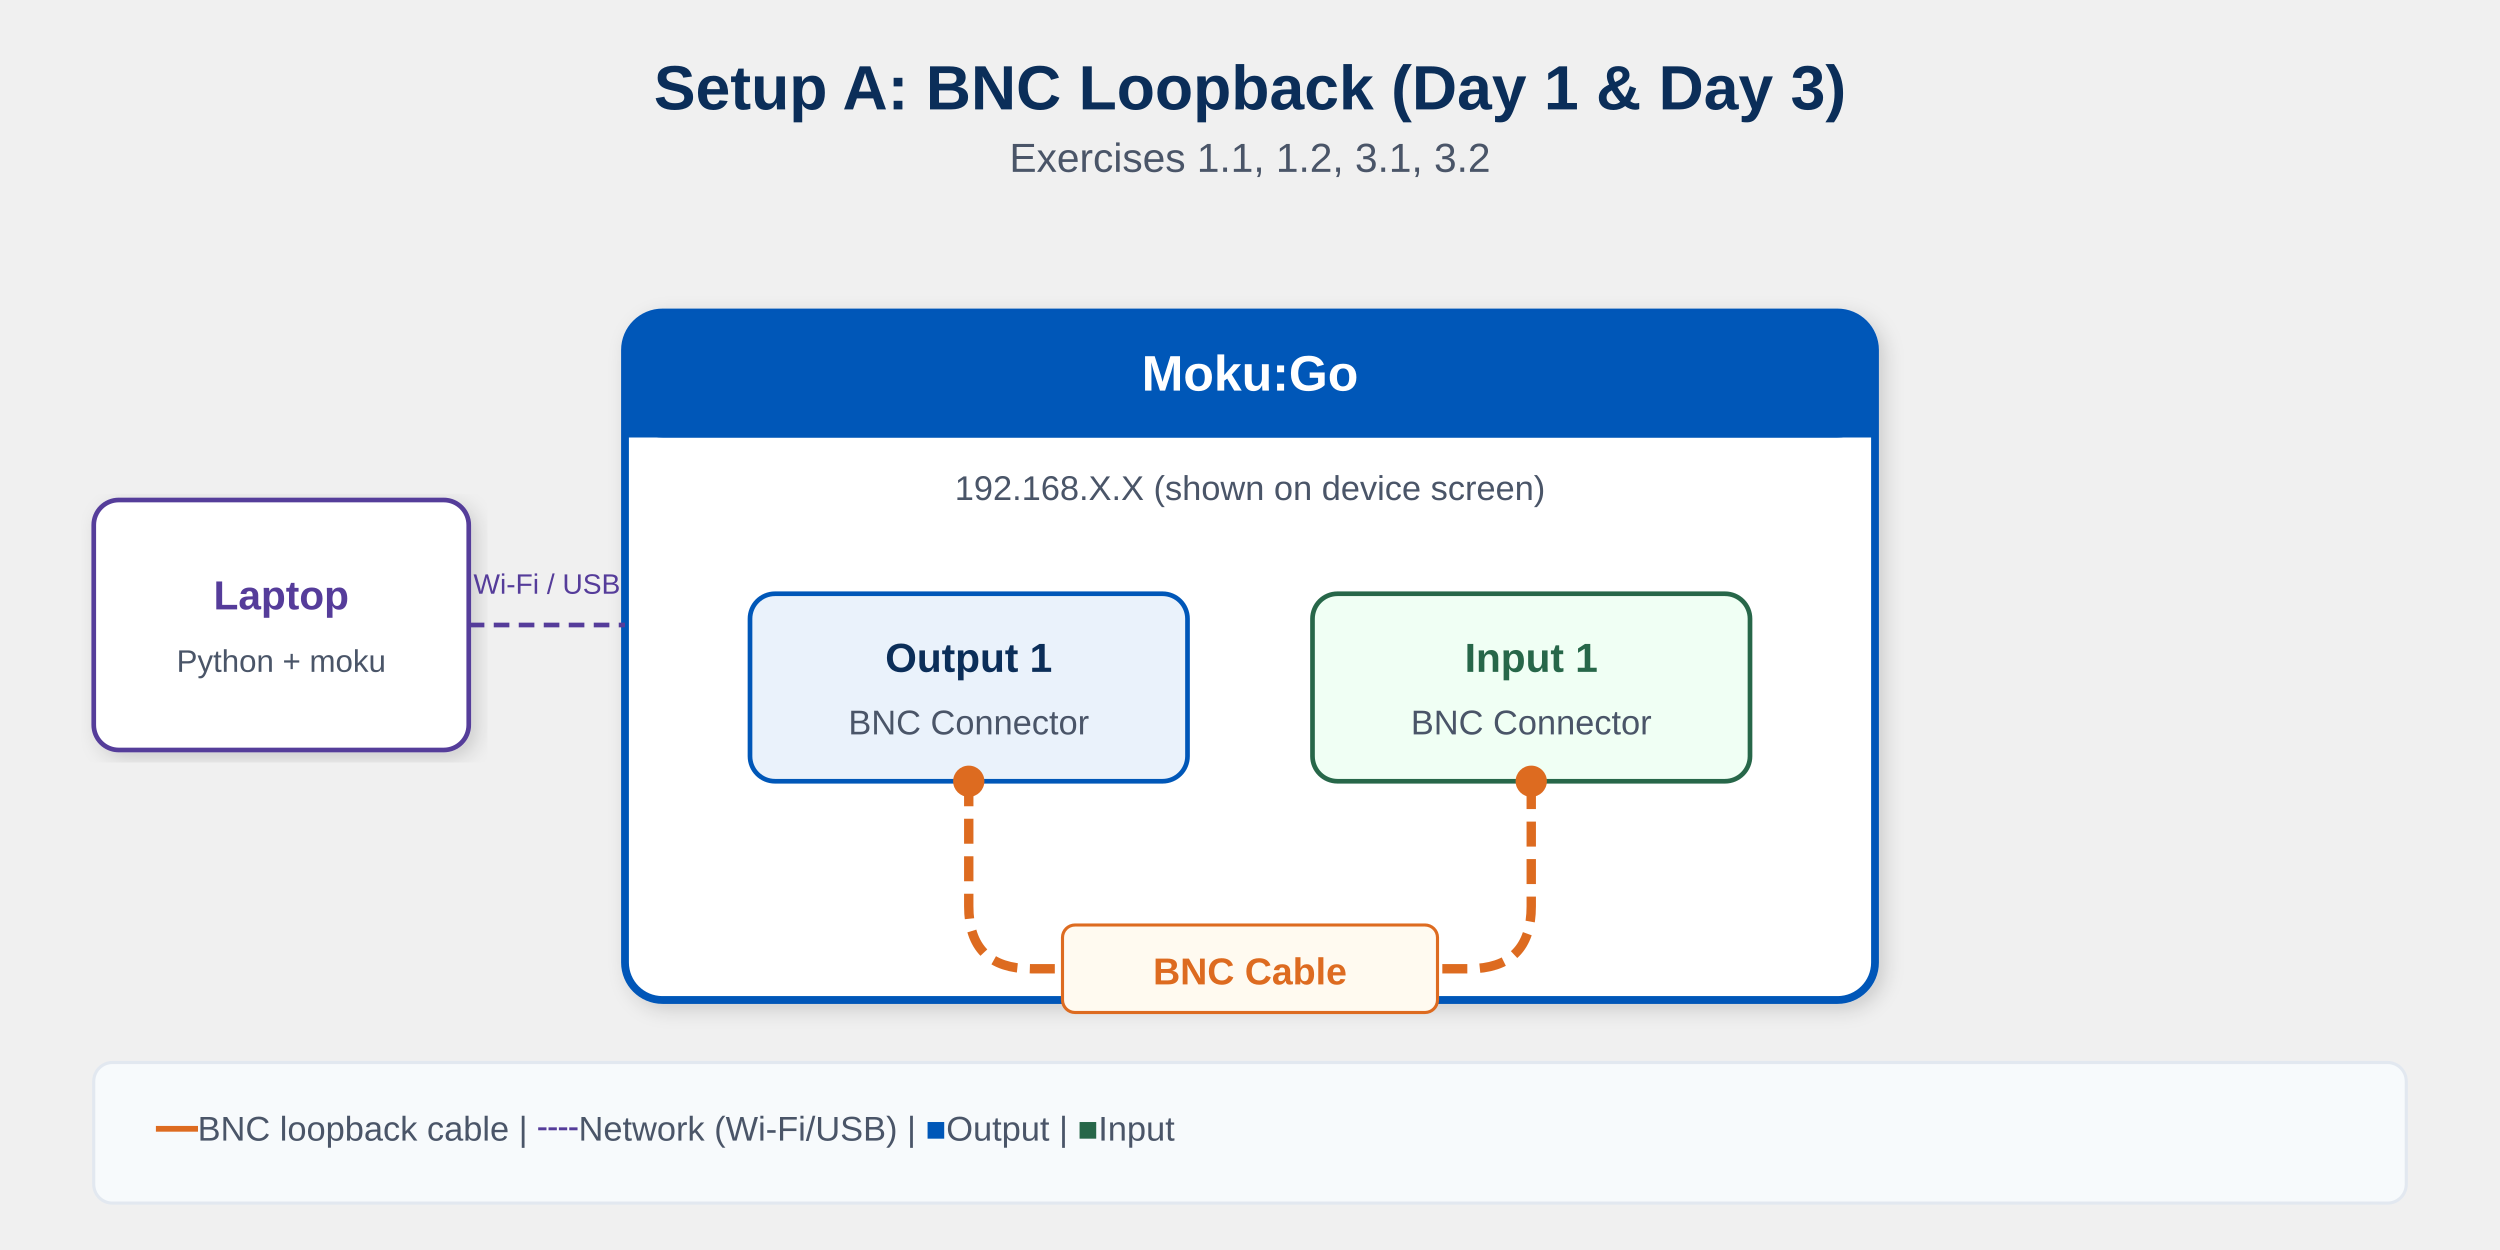
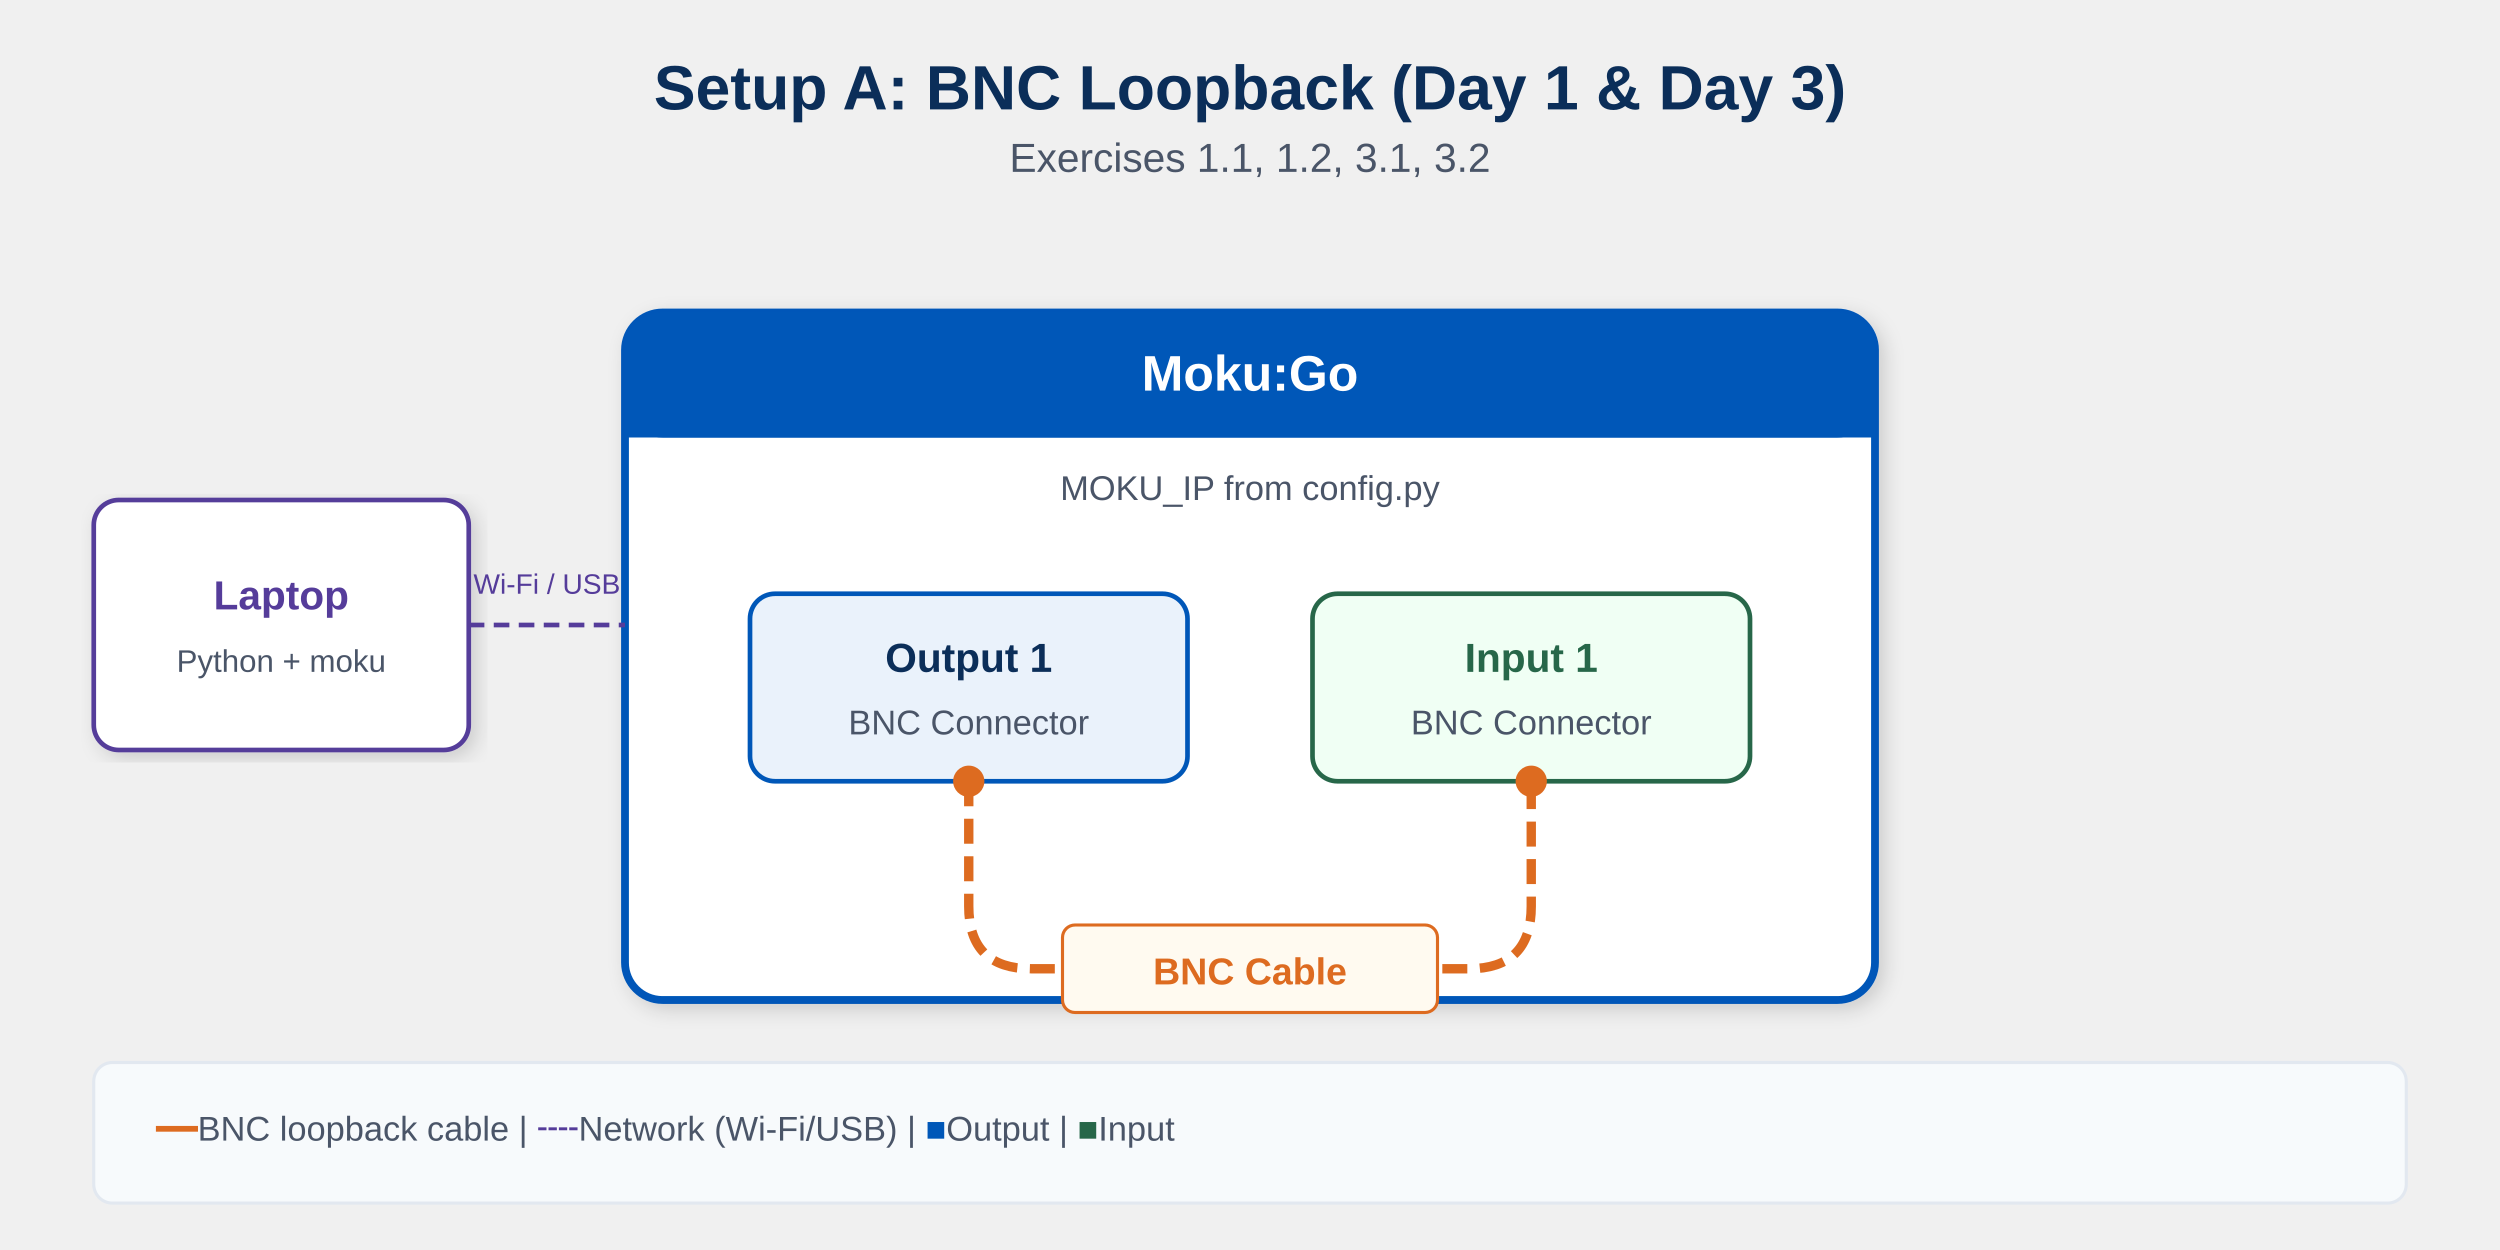
<svg xmlns="http://www.w3.org/2000/svg" viewBox="0 0 800 400" font-family="Arial, sans-serif">
  <defs>
    <marker id="arrow" markerWidth="10" markerHeight="7" refX="10" refY="3.5" orient="auto">
      <polygon points="0 0, 10 3.5, 0 7" fill="#0057B8" />
    </marker>
    <filter id="shadow" x="-5%" y="-5%" width="110%" height="110%">
      <feDropShadow dx="2" dy="2" stdDeviation="3" flood-opacity="0.15" />
    </filter>
  </defs>
  <text x="400" y="35" text-anchor="middle" font-size="20" font-weight="bold" fill="#0B2E59">Setup A: BNC Loopback (Day 1 &amp; Day 3)</text>
  <text x="400" y="55" text-anchor="middle" font-size="13" fill="#4A5568">Exercises 1.1, 1.2, 3.1, 3.2</text>
  <rect x="200" y="100" width="400" height="220" rx="12" fill="white" stroke="#0057B8" stroke-width="2.5" filter="url(#shadow)" />
  <rect x="200" y="100" width="400" height="40" rx="12" fill="#0057B8" />
  <rect x="200" y="128" width="400" height="12" fill="#0057B8" />
  <text x="400" y="125" text-anchor="middle" font-size="16" font-weight="bold" fill="white">Moku:Go</text>
-   <text x="400" y="160" text-anchor="middle" font-size="11" fill="#4A5568">192.168.X.X (shown on device screen)</text>
+   <text x="400" y="160" text-anchor="middle" font-size="11" fill="#4A5568">MOKU_IP from config.py</text>
  <rect x="240" y="190" width="140" height="60" rx="8" fill="#EAF2FB" stroke="#0057B8" stroke-width="1.5" />
  <text x="310" y="215" text-anchor="middle" font-size="13" font-weight="bold" fill="#0B2E59">Output 1</text>
  <text x="310" y="235" text-anchor="middle" font-size="11" fill="#4A5568">BNC Connector</text>
  <rect x="420" y="190" width="140" height="60" rx="8" fill="#F0FFF4" stroke="#276749" stroke-width="1.5" />
  <text x="490" y="215" text-anchor="middle" font-size="13" font-weight="bold" fill="#276749">Input 1</text>
  <text x="490" y="235" text-anchor="middle" font-size="11" fill="#4A5568">BNC Connector</text>
  <path d="M 310 250 L 310 290 Q 310 310 330 310 L 470 310 Q 490 310 490 290 L 490 250" fill="none" stroke="#DD6B20" stroke-width="3" stroke-dasharray="8,4" />
  <circle cx="310" cy="250" r="5" fill="#DD6B20" />
  <circle cx="490" cy="250" r="5" fill="#DD6B20" />
  <rect x="340" y="296" width="120" height="28" rx="4" fill="#FFFAF0" stroke="#DD6B20" stroke-width="1" />
  <text x="400" y="315" text-anchor="middle" font-size="12" font-weight="bold" fill="#DD6B20">BNC Cable</text>
  <rect x="30" y="160" width="120" height="80" rx="8" fill="white" stroke="#553C9A" stroke-width="1.5" filter="url(#shadow)" />
  <text x="90" y="195" text-anchor="middle" font-size="13" font-weight="bold" fill="#553C9A">Laptop</text>
  <text x="90" y="215" text-anchor="middle" font-size="10" fill="#4A5568">Python + moku</text>
  <line x1="150" y1="200" x2="200" y2="200" stroke="#553C9A" stroke-width="1.5" stroke-dasharray="5,3" />
  <text x="175" y="190" text-anchor="middle" font-size="9" fill="#553C9A">Wi-Fi / USB</text>
  <rect x="30" y="340" width="740" height="45" rx="6" fill="#F7FAFC" stroke="#E2E8F0" stroke-width="1" />
  <text x="50" y="365" font-size="11" fill="#4A5568">
    <tspan font-weight="bold" fill="#DD6B20">━━ </tspan>BNC loopback cable  |
    <tspan font-weight="bold" fill="#553C9A"> ╌╌ </tspan>Network (Wi-Fi/USB)  |
    <tspan font-weight="bold" fill="#0057B8">■ </tspan>Output  |
    <tspan font-weight="bold" fill="#276749">■ </tspan>Input
  </text>
</svg>
